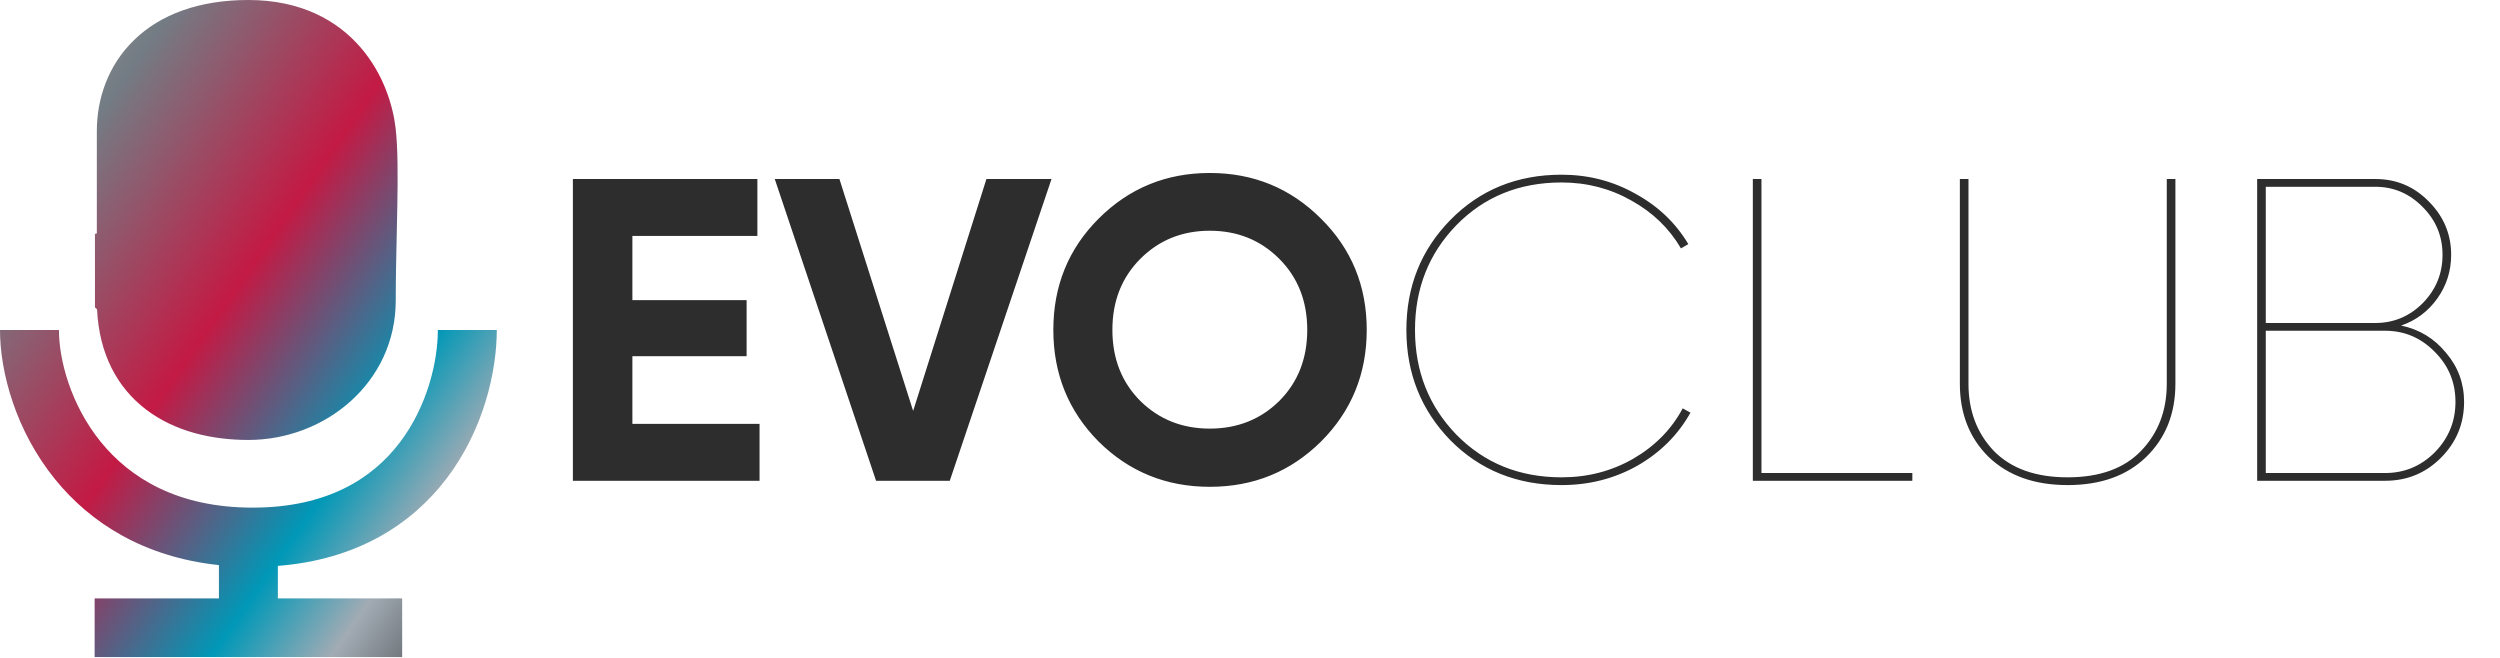
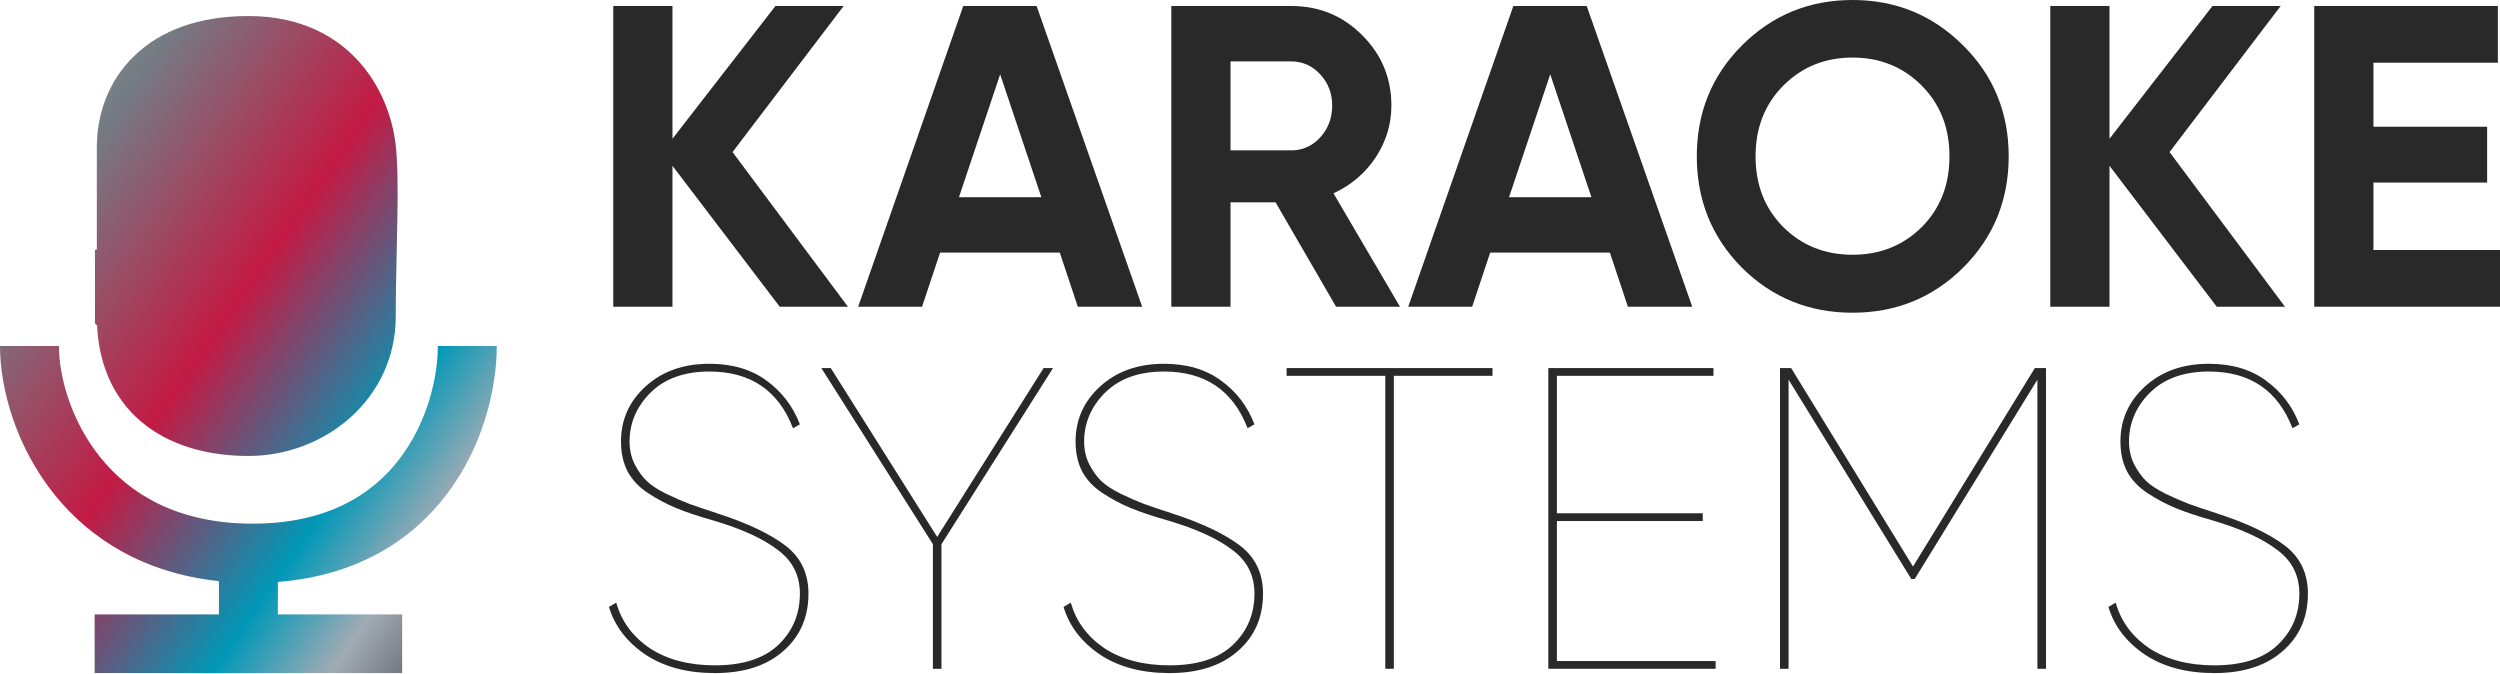
- <svg xmlns="http://www.w3.org/2000/svg" width="156" height="41" viewBox="0 0 156 41" fill="none">
-   <path d="M39.461 26.449H47.396V30H35.748V11.17H47.261V14.721H39.461V18.729H46.589V22.226H39.461V26.449ZM54.666 30L48.345 11.17H52.38L56.98 25.642L61.553 11.17H65.614L59.266 30H54.666ZM82.432 27.552C80.531 29.435 78.218 30.377 75.492 30.377C72.766 30.377 70.453 29.435 68.552 27.552C66.669 25.651 65.728 23.329 65.728 20.585C65.728 17.841 66.669 15.528 68.552 13.645C70.453 11.744 72.766 10.794 75.492 10.794C78.218 10.794 80.531 11.744 82.432 13.645C84.333 15.528 85.284 17.841 85.284 20.585C85.284 23.329 84.333 25.651 82.432 27.552ZM71.161 25.024C72.327 26.171 73.771 26.745 75.492 26.745C77.214 26.745 78.657 26.171 79.823 25.024C80.989 23.858 81.572 22.378 81.572 20.585C81.572 18.792 80.989 17.312 79.823 16.147C78.657 14.981 77.214 14.398 75.492 14.398C73.771 14.398 72.327 14.981 71.161 16.147C69.996 17.312 69.413 18.792 69.413 20.585C69.413 22.378 69.996 23.858 71.161 25.024ZM97.442 30.269C94.662 30.269 92.349 29.337 90.502 27.471C88.673 25.588 87.758 23.293 87.758 20.585C87.758 17.877 88.673 15.591 90.502 13.726C92.349 11.843 94.662 10.901 97.442 10.901C99.11 10.901 100.643 11.296 102.042 12.085C103.459 12.856 104.562 13.905 105.351 15.232L104.893 15.501C104.158 14.246 103.127 13.251 101.8 12.515C100.473 11.762 99.02 11.386 97.442 11.386C94.806 11.386 92.618 12.273 90.879 14.049C89.157 15.824 88.296 18.003 88.296 20.585C88.296 23.168 89.157 25.346 90.879 27.122C92.618 28.897 94.806 29.785 97.442 29.785C99.074 29.785 100.562 29.399 101.907 28.628C103.27 27.839 104.302 26.79 105.001 25.481L105.485 25.75C104.714 27.131 103.611 28.234 102.176 29.058C100.742 29.866 99.164 30.269 97.442 30.269ZM109.915 29.516H119.33V30H109.377V11.17H109.915V29.516ZM133.916 28.52C132.714 29.686 131.082 30.269 129.02 30.269C126.957 30.269 125.317 29.686 124.097 28.52C122.896 27.337 122.295 25.813 122.295 23.948V11.17H122.833V23.948C122.833 25.633 123.362 27.032 124.42 28.144C125.496 29.238 127.029 29.785 129.02 29.785C131.01 29.785 132.535 29.238 133.593 28.144C134.669 27.032 135.207 25.633 135.207 23.948V11.17H135.745V23.948C135.745 25.813 135.135 27.337 133.916 28.52ZM149.832 20.316C150.961 20.549 151.894 21.114 152.629 22.011C153.382 22.89 153.759 23.912 153.759 25.077C153.759 26.44 153.275 27.606 152.306 28.574C151.356 29.525 150.199 30 148.836 30H140.847V11.17H148.218C149.527 11.17 150.639 11.636 151.553 12.569C152.486 13.502 152.952 14.613 152.952 15.905C152.952 16.909 152.665 17.814 152.091 18.622C151.517 19.428 150.764 19.993 149.832 20.316ZM148.218 11.655H141.385V20.155H148.218C149.365 20.155 150.352 19.742 151.177 18.917C152.002 18.075 152.414 17.07 152.414 15.905C152.414 14.739 152.002 13.744 151.177 12.919C150.352 12.076 149.365 11.655 148.218 11.655ZM148.836 29.516C150.038 29.516 151.069 29.085 151.93 28.225C152.791 27.346 153.221 26.297 153.221 25.077C153.221 23.858 152.791 22.818 151.93 21.957C151.069 21.078 150.038 20.639 148.836 20.639H141.385V29.516H148.836Z" fill="#2D2D2D" />
-   <path fill-rule="evenodd" clip-rule="evenodd" d="M6.056 19.307C6.188 22.066 7.296 24.163 9.098 25.543C10.94 26.955 13.291 27.453 15.5 27.453C20.274 27.453 24.695 23.896 24.695 18.742C24.695 17.39 24.726 16 24.756 14.641C24.769 14.031 24.783 13.426 24.793 12.835C24.826 10.99 24.831 9.211 24.682 7.963C24.519 6.602 23.943 4.641 22.521 2.984C21.043 1.261 18.758 0 15.5 0C12.411 0 10.005 0.903 8.363 2.5C6.728 4.09 6.042 6.182 6.042 8.183L6.042 12.671L6.042 14.197L6.042 14.563L5.925 14.592V19.178L6.056 19.307ZM17.339 35.312C22.295 34.924 25.698 32.706 27.864 29.863C30.188 26.811 31 23.162 31 20.59H27.322C27.322 22.505 26.69 25.323 24.943 27.617C23.26 29.827 20.454 31.676 15.765 31.676C11.068 31.676 8.108 29.818 6.287 27.572C4.406 25.254 3.678 22.441 3.678 20.59L0 20.59C-4.5097e-06 23.226 0.981 26.88 3.436 29.907C5.634 32.618 8.972 34.767 13.661 35.263V37.339H5.905V41H25.095V37.339H17.339V35.312Z" fill="url(#paint0_linear_1242_10456)" />
+ <svg xmlns="http://www.w3.org/2000/svg" width="156" height="42" viewBox="0 0 156 42" fill="none">
+   <path fill-rule="evenodd" clip-rule="evenodd" d="M6.056 20.307C6.188 23.066 7.296 25.163 9.098 26.543C10.94 27.955 13.291 28.453 15.5 28.453C20.274 28.453 24.695 24.896 24.695 19.742C24.695 18.39 24.726 17 24.756 15.641C24.769 15.031 24.783 14.426 24.793 13.835C24.826 11.99 24.831 10.211 24.682 8.963C24.519 7.602 23.943 5.641 22.521 3.984C21.043 2.261 18.758 1 15.5 1C12.411 1 10.005 1.903 8.363 3.5C6.728 5.09 6.042 7.182 6.042 9.183L6.042 13.671L6.042 15.197L6.042 15.563L5.925 15.592V20.178L6.056 20.307ZM17.339 36.312C22.295 35.924 25.698 33.706 27.864 30.863C30.188 27.811 31 24.162 31 21.59H27.322C27.322 23.505 26.69 26.323 24.943 28.617C23.26 30.827 20.454 32.676 15.765 32.676C11.068 32.676 8.108 30.818 6.287 28.572C4.406 26.254 3.678 23.441 3.678 21.59L0 21.59C-4.5097e-06 24.226 0.981 27.88 3.436 30.907C5.634 33.618 8.972 35.767 13.661 36.263V38.339H5.905V42H25.095V38.339H17.339V36.312Z" fill="url(#paint0_linear_1026_5733)" />
+   <path d="M52.911 19.139H48.655L41.962 10.347V19.139H38.268V0.375H41.962V8.658L48.387 0.375H52.643L45.71 9.489L52.911 19.139Z" fill="#292929" />
+   <path d="M67.255 19.139L66.131 15.761H58.662L57.537 19.139H53.549L60.107 0.375H64.685L71.271 19.139H67.255ZM59.84 12.304H64.98L62.41 4.637L59.84 12.304Z" fill="#292929" />
+   <path d="M83.37 19.139L79.595 12.625H76.784V19.139H73.09V0.375H80.586C82.317 0.375 83.79 0.983 85.003 2.198C86.217 3.413 86.823 4.879 86.823 6.594C86.823 7.756 86.493 8.837 85.833 9.838C85.173 10.82 84.298 11.562 83.209 12.062L87.359 19.139H83.37ZM76.784 3.833V9.382H80.586C81.282 9.382 81.88 9.114 82.38 8.578C82.879 8.024 83.129 7.363 83.129 6.594C83.129 5.826 82.879 5.173 82.38 4.637C81.88 4.101 81.282 3.833 80.586 3.833H76.784Z" fill="#292929" />
+   <path d="M101.581 19.139L100.457 15.761H92.988L91.863 19.139H87.874L94.433 0.375H99.011L105.596 19.139H101.581ZM94.165 12.304H99.305L96.735 4.637L94.165 12.304Z" fill="#292929" />
+   <path d="M122.504 16.7C120.612 18.576 118.31 19.514 115.597 19.514C112.885 19.514 110.582 18.576 108.691 16.7C106.817 14.805 105.88 12.491 105.88 9.757C105.88 7.023 106.817 4.718 108.691 2.841C110.582 0.947 112.885 0 115.597 0C118.31 0 120.612 0.947 122.504 2.841C124.396 4.718 125.342 7.023 125.342 9.757C125.342 12.491 124.396 14.805 122.504 16.7ZM111.287 14.18C112.447 15.324 113.884 15.896 115.597 15.896C117.311 15.896 118.747 15.324 119.907 14.18C121.067 13.018 121.647 11.544 121.647 9.757C121.647 7.97 121.067 6.496 119.907 5.334C118.747 4.173 117.311 3.592 115.597 3.592C113.884 3.592 112.447 4.173 111.287 5.334C110.127 6.496 109.547 7.97 109.547 9.757C109.547 11.544 110.127 13.018 111.287 14.18Z" fill="#292929" />
+   <path d="M142.582 19.139H138.325L131.633 10.347V19.139H127.938V0.375H131.633V8.658L138.058 0.375H142.314L135.38 9.489L142.582 19.139Z" fill="#292929" />
+   <path d="M148.103 15.601H156V19.139H144.408V0.375H155.866V3.914H148.103V7.908H155.197V11.392H148.103V15.601Z" fill="#292929" />
+   <path d="M44.612 42C42.881 42 41.435 41.616 40.276 40.847C39.115 40.061 38.357 39.069 38 37.872L38.455 37.604C38.776 38.766 39.472 39.713 40.543 40.445C41.632 41.16 42.988 41.517 44.612 41.517C46.343 41.517 47.655 41.098 48.548 40.258C49.458 39.4 49.913 38.328 49.913 37.041C49.913 35.897 49.449 34.986 48.521 34.307C47.611 33.61 46.281 33.002 44.532 32.484C43.586 32.216 42.81 31.957 42.203 31.707C41.596 31.457 41.007 31.144 40.436 30.769C39.865 30.393 39.437 29.938 39.151 29.401C38.883 28.865 38.75 28.249 38.75 27.552C38.75 26.194 39.258 25.05 40.276 24.121C41.311 23.174 42.64 22.7 44.264 22.7C45.692 22.7 46.879 23.049 47.825 23.746C48.788 24.443 49.484 25.354 49.913 26.48L49.484 26.721C48.574 24.362 46.834 23.183 44.264 23.183C42.712 23.183 41.489 23.62 40.597 24.496C39.722 25.372 39.285 26.39 39.285 27.552C39.285 28.07 39.392 28.544 39.606 28.973C39.82 29.384 40.061 29.723 40.329 29.991C40.597 30.259 41.016 30.536 41.587 30.822C42.158 31.09 42.631 31.296 43.006 31.439C43.399 31.582 43.979 31.778 44.746 32.028C46.62 32.636 48.039 33.306 49.003 34.039C49.966 34.772 50.448 35.772 50.448 37.041C50.448 38.524 49.922 39.722 48.869 40.633C47.834 41.544 46.415 42 44.612 42Z" fill="#292929" />
+   <path d="M65.709 22.968L58.748 33.958V41.732H58.213V33.958L51.252 22.968H51.841L58.48 33.503L65.12 22.968H65.709Z" fill="#292929" />
+   <path d="M72.978 42C71.246 42 69.801 41.616 68.641 40.847C67.481 40.061 66.722 39.069 66.365 37.872L66.82 37.604C67.141 38.766 67.838 39.713 68.908 40.445C69.997 41.16 71.353 41.517 72.978 41.517C74.709 41.517 76.02 41.098 76.913 40.258C77.823 39.4 78.278 38.328 78.278 37.041C78.278 35.897 77.814 34.986 76.886 34.307C75.976 33.61 74.646 33.002 72.897 32.484C71.951 32.216 71.175 31.957 70.568 31.707C69.961 31.457 69.372 31.144 68.801 30.769C68.23 30.393 67.802 29.938 67.516 29.401C67.249 28.865 67.115 28.249 67.115 27.552C67.115 26.194 67.623 25.05 68.641 24.121C69.676 23.174 71.005 22.7 72.629 22.7C74.057 22.7 75.244 23.049 76.19 23.746C77.154 24.443 77.85 25.354 78.278 26.48L77.85 26.721C76.939 24.362 75.199 23.183 72.629 23.183C71.077 23.183 69.854 23.62 68.962 24.496C68.087 25.372 67.65 26.39 67.65 27.552C67.65 28.07 67.757 28.544 67.971 28.973C68.186 29.384 68.427 29.723 68.694 29.991C68.962 30.259 69.381 30.536 69.952 30.822C70.523 31.09 70.996 31.296 71.371 31.439C71.764 31.582 72.344 31.778 73.111 32.028C74.985 32.636 76.404 33.306 77.368 34.039C78.332 34.772 78.813 35.772 78.813 37.041C78.813 38.524 78.287 39.722 77.234 40.633C76.199 41.544 74.78 42 72.978 42Z" fill="#292929" />
+   <path d="M93.133 22.968V23.451H86.976V41.732H86.441V23.451H80.284V22.968H93.133Z" fill="#292929" />
+   <path d="M97.15 41.249H107.055V41.732H96.615V22.968H106.921V23.451H97.15V32.028H106.252V32.511H97.15V41.249Z" fill="#292929" />
+   <path d="M127.67 22.968V41.732H127.134V23.692L119.478 36.13H119.264L111.607 23.692V41.732H111.072V22.968H111.768L119.371 35.352L126.973 22.968H127.67Z" fill="#292929" />
+   <path d="M138.178 42C136.447 42 135.001 41.616 133.841 40.847C132.681 40.061 131.923 39.069 131.566 37.872L132.021 37.604C132.342 38.766 133.038 39.713 134.109 40.445C135.198 41.16 136.554 41.517 138.178 41.517C139.909 41.517 141.221 41.098 142.113 40.258C143.024 39.4 143.479 38.328 143.479 37.041C143.479 35.897 143.015 34.986 142.087 34.307C141.176 33.61 139.847 33.002 138.098 32.484C137.152 32.216 136.376 31.957 135.769 31.707C135.162 31.457 134.573 31.144 134.002 30.769C133.431 30.393 133.003 29.938 132.717 29.401C132.449 28.865 132.315 28.249 132.315 27.552C132.315 26.194 132.824 25.05 133.841 24.121C134.876 23.174 136.206 22.7 137.83 22.7C139.258 22.7 140.445 23.049 141.391 23.746C142.354 24.443 143.05 25.354 143.479 26.48L143.05 26.721C142.14 24.362 140.4 23.183 137.83 23.183C136.277 23.183 135.055 23.62 134.163 24.496C133.288 25.372 132.851 26.39 132.851 27.552C132.851 28.07 132.958 28.544 133.172 28.973C133.386 29.384 133.627 29.723 133.895 29.991C134.163 30.259 134.582 30.536 135.153 30.822C135.724 31.09 136.197 31.296 136.572 31.439C136.965 31.582 137.545 31.778 138.312 32.028C140.186 32.636 141.605 33.306 142.569 34.039C143.532 34.772 144.014 35.772 144.014 37.041C144.014 38.524 143.488 39.722 142.435 40.633C141.4 41.544 139.981 42 138.178 42Z" fill="#292929" />
  <defs>
-     <linearGradient id="paint0_linear_1242_10456" x1="6.82894e-07" y1="-5.694" x2="44.368" y2="25.156" gradientUnits="userSpaceOnUse">
+     <linearGradient id="paint0_linear_1026_5733" x1="6.82894e-07" y1="-4.694" x2="44.368" y2="26.156" gradientUnits="userSpaceOnUse">
      <stop stop-color="#C3A79A" />
      <stop offset="0.229" stop-color="#737C84" />
      <stop offset="0.474" stop-color="#C31A44" />
      <stop offset="0.693" stop-color="#0098B7" />
      <stop offset="0.807" stop-color="#A2ABB4" />
      <stop offset="1" stop-color="#1B1B1B" />
    </linearGradient>
  </defs>
</svg>
